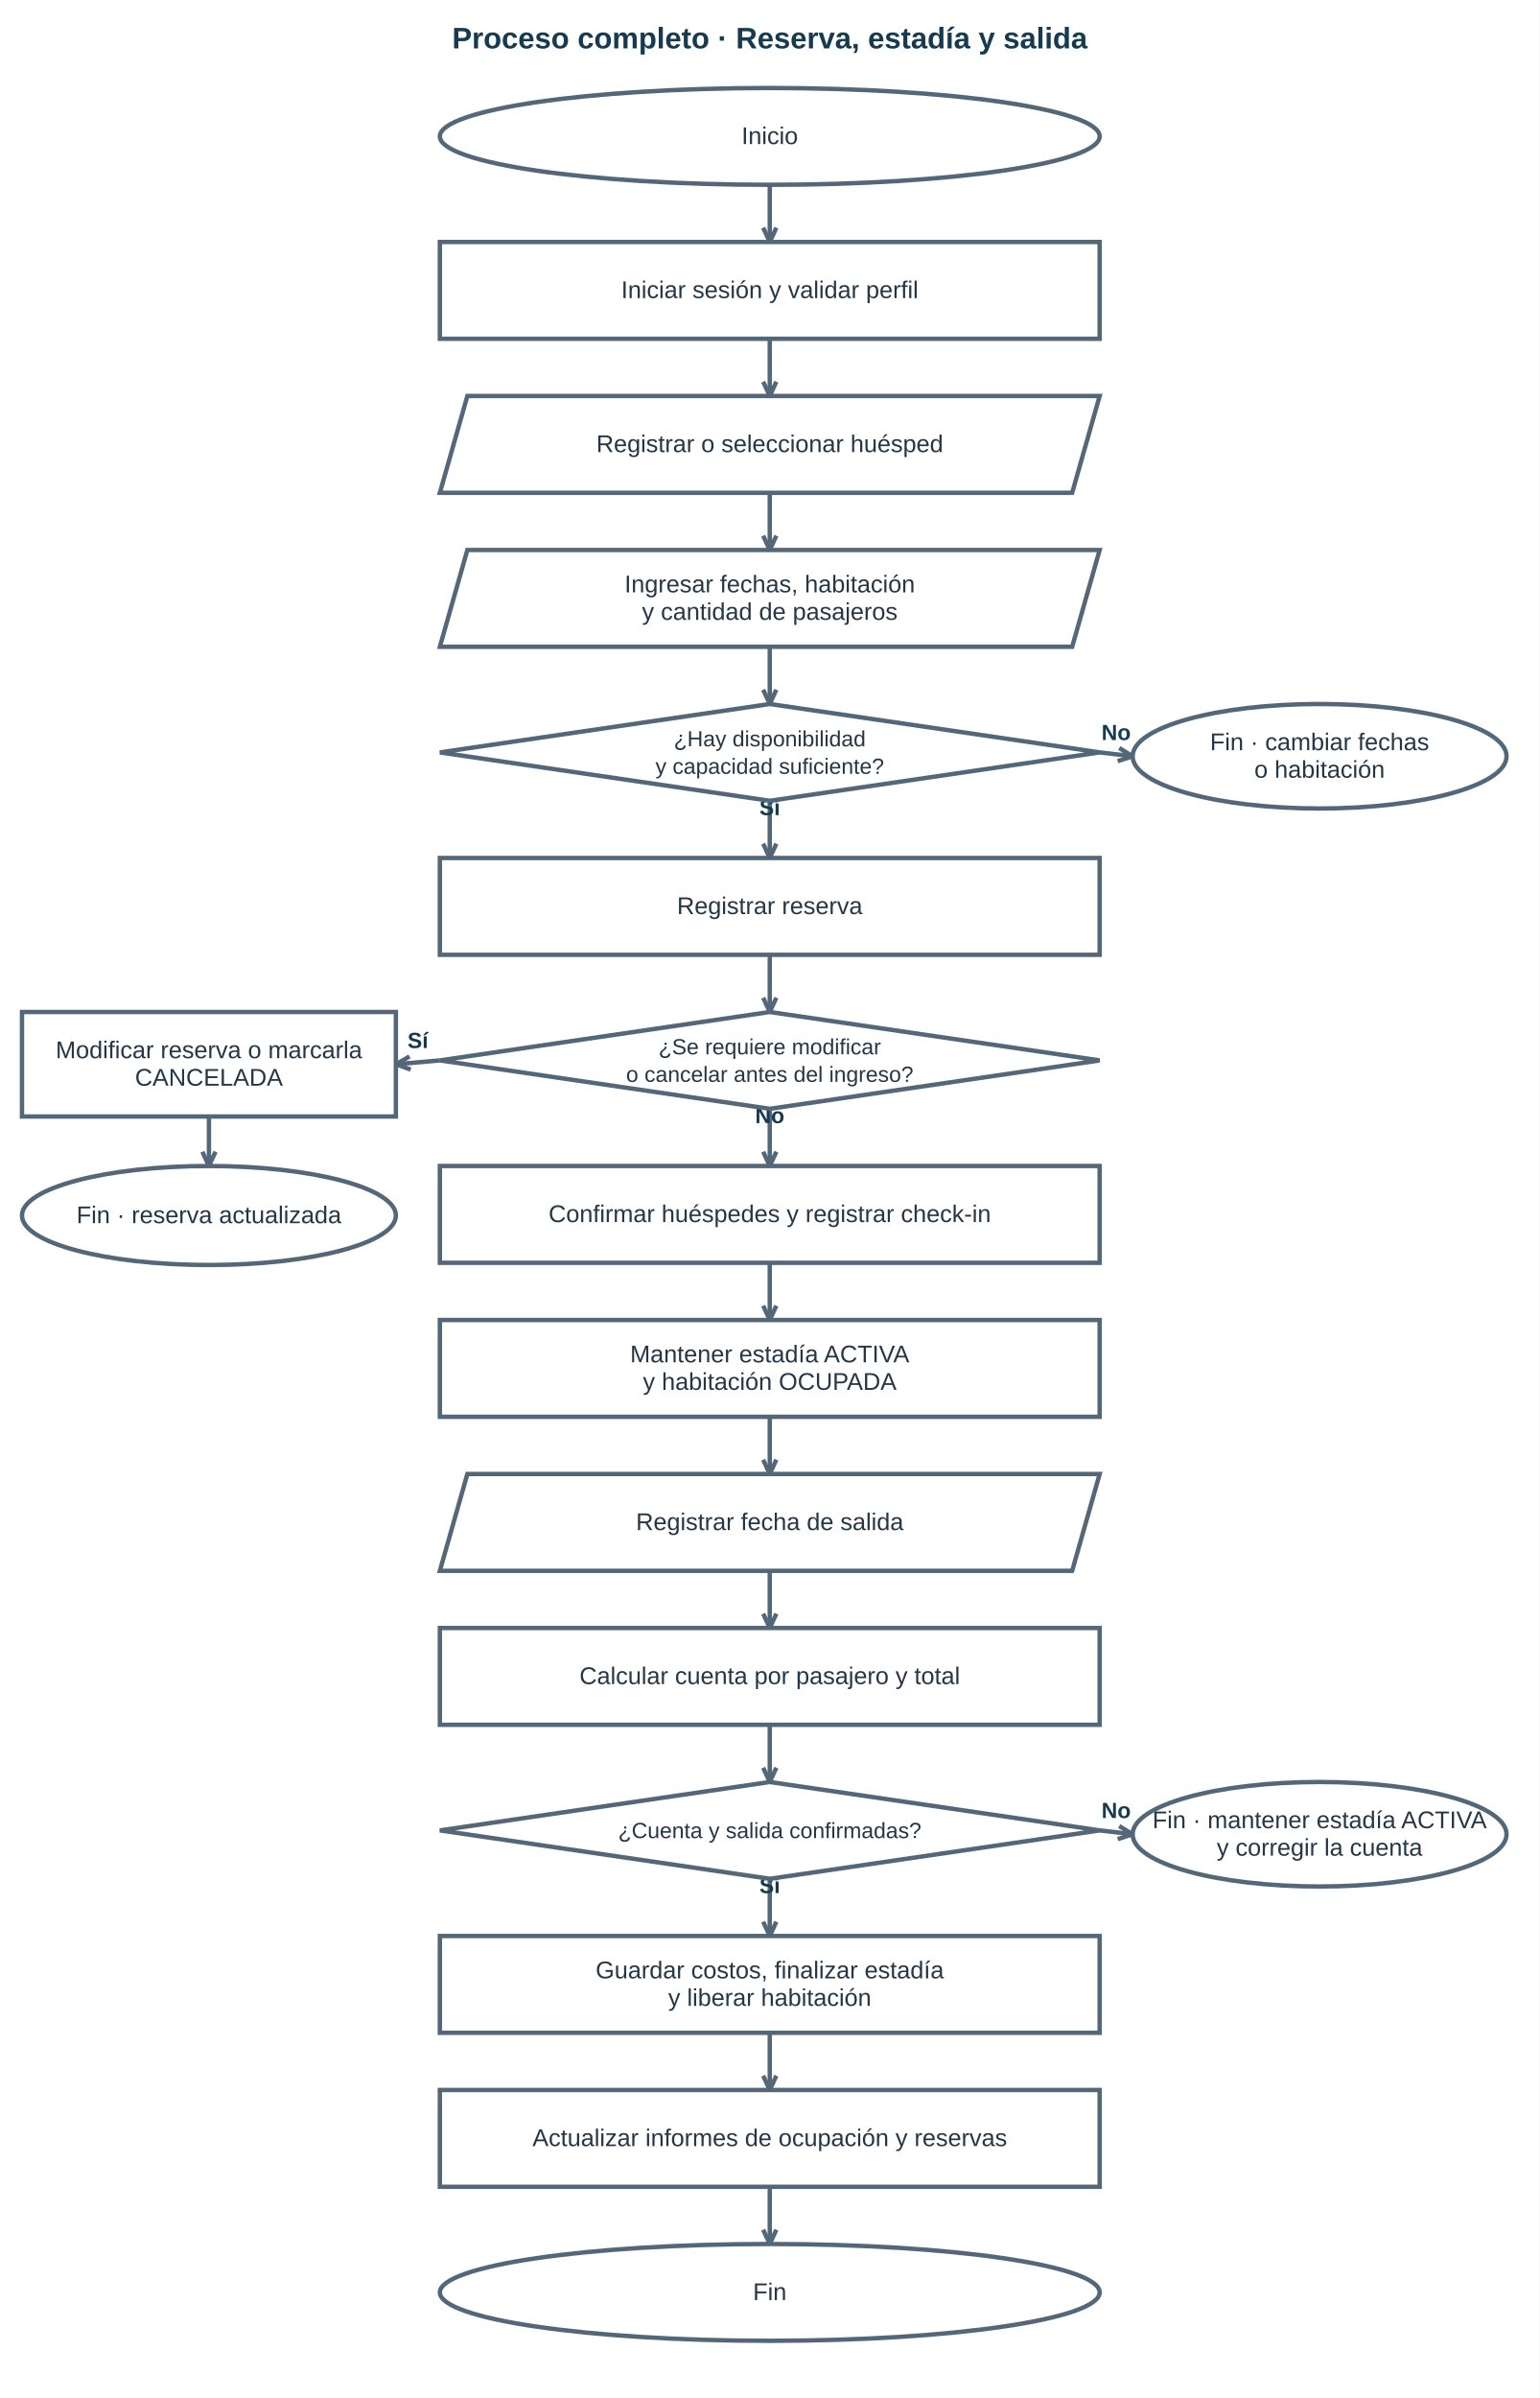
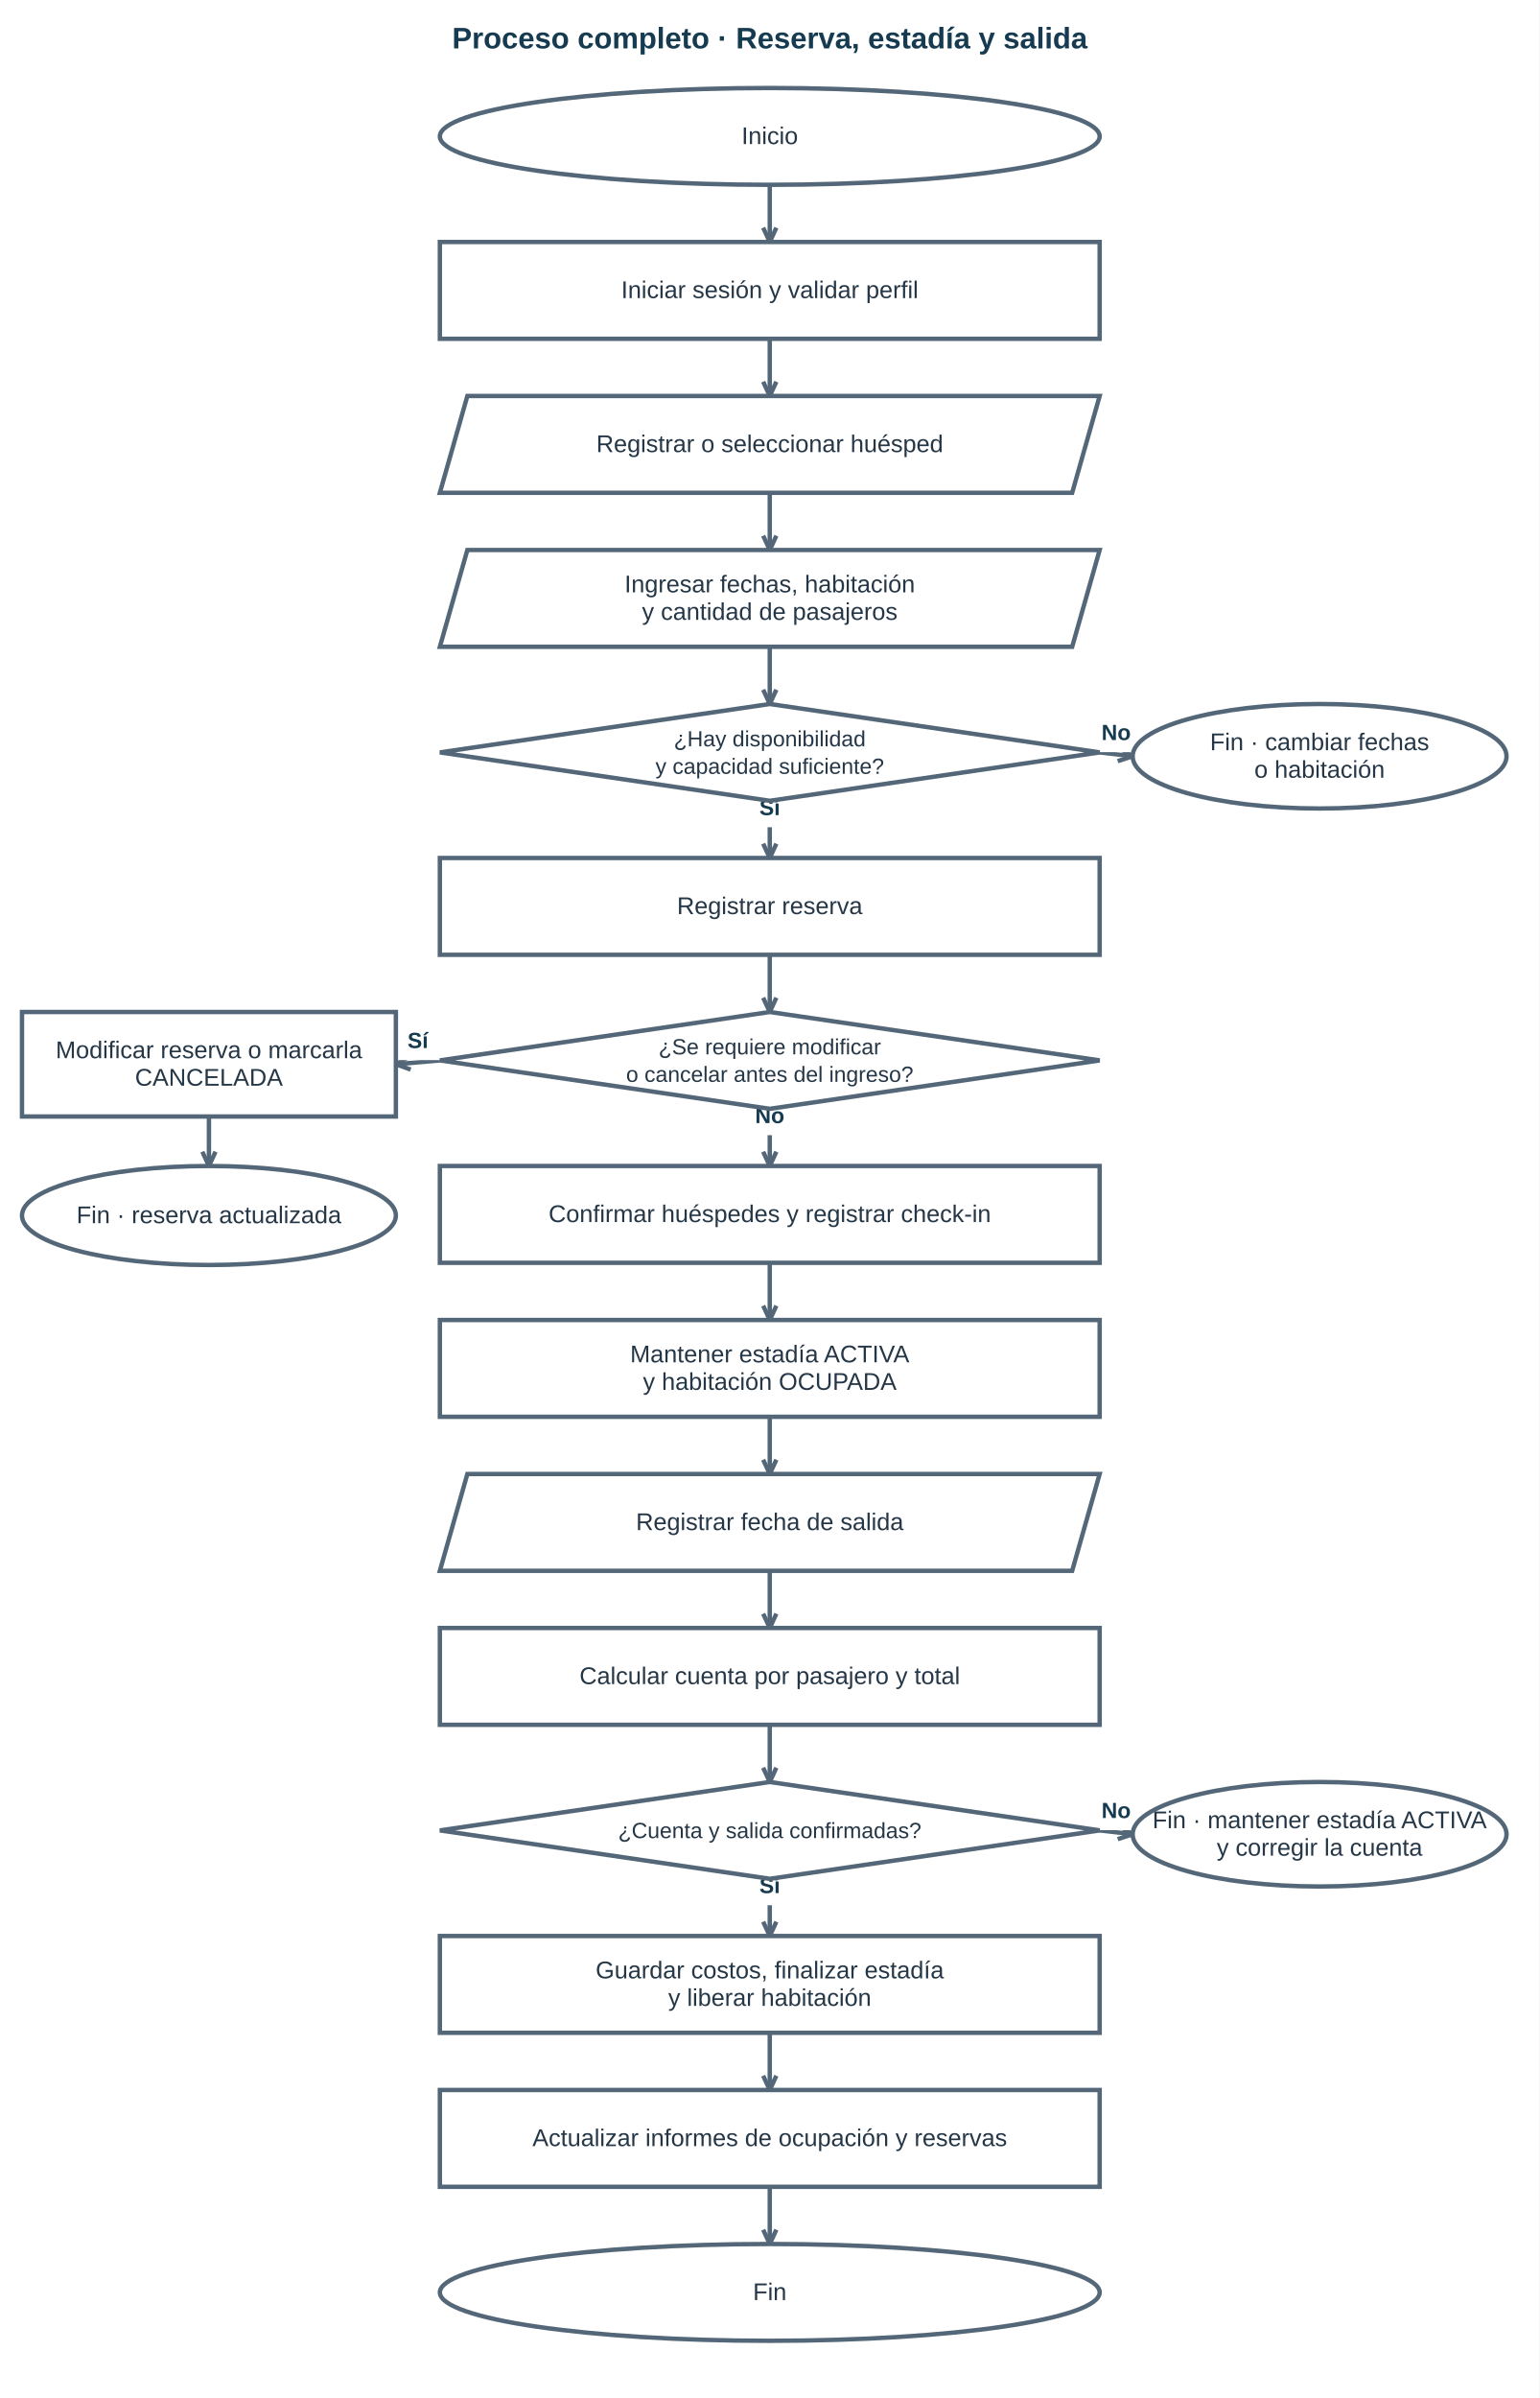
<svg xmlns="http://www.w3.org/2000/svg" width="1400" height="2180" viewBox="0 0 1400 2180">
  <rect width="100%" height="100%" fill="white" />
  <g font-family="Arial,sans-serif">
    <text x="700.0" y="44" font-size="27" text-anchor="middle" fill="#163b50" font-weight="bold">Proceso completo · Reserva, estadía y salida</text>
    <path d="M700.0,168 L700.0,220" fill="none" stroke="#546778" stroke-width="4" />
    <path d="M694.0,207.0 L700.0,220 L706.0,207.0" fill="none" stroke="#546778" stroke-width="4" />
    <path d="M700.0,308 L700.0,360" fill="none" stroke="#546778" stroke-width="4" />
    <path d="M694.0,347.0 L700.0,360 L706.0,347.0" fill="none" stroke="#546778" stroke-width="4" />
    <path d="M700.0,448 L700.0,500" fill="none" stroke="#546778" stroke-width="4" />
    <path d="M694.0,487.0 L700.0,500 L706.0,487.0" fill="none" stroke="#546778" stroke-width="4" />
    <path d="M700.0,588 L700.0,640" fill="none" stroke="#546778" stroke-width="4" />
    <path d="M694.0,627.0 L700.0,640 L706.0,627.0" fill="none" stroke="#546778" stroke-width="4" />
    <path d="M700.0,728 L700.0,780" fill="none" stroke="#546778" stroke-width="4" />
    <path d="M694.0,767.0 L700.0,780 L706.0,767.0" fill="none" stroke="#546778" stroke-width="4" />
+     <rect x="676.0" y="718.0" width="48" height="34" rx="5" fill="#ffffff" stroke="none" />
    <text x="700.0" y="741.0" font-size="20" text-anchor="middle" fill="#163b50" font-weight="bold">Sí</text>
    <path d="M700.0,868 L700.0,920" fill="none" stroke="#546778" stroke-width="4" />
    <path d="M694.0,907.0 L700.0,920 L706.0,907.0" fill="none" stroke="#546778" stroke-width="4" />
    <path d="M700.0,1008 L700.0,1060" fill="none" stroke="#546778" stroke-width="4" />
    <path d="M694.0,1047.0 L700.0,1060 L706.0,1047.0" fill="none" stroke="#546778" stroke-width="4" />
+     <rect x="676.0" y="998.0" width="48" height="34" rx="5" fill="#ffffff" stroke="none" />
    <text x="700.0" y="1021.0" font-size="20" text-anchor="middle" fill="#163b50" font-weight="bold">No</text>
    <path d="M700.0,1148 L700.0,1200" fill="none" stroke="#546778" stroke-width="4" />
    <path d="M694.0,1187.0 L700.0,1200 L706.0,1187.0" fill="none" stroke="#546778" stroke-width="4" />
    <path d="M700.0,1288 L700.0,1340" fill="none" stroke="#546778" stroke-width="4" />
    <path d="M694.0,1327.0 L700.0,1340 L706.0,1327.0" fill="none" stroke="#546778" stroke-width="4" />
    <path d="M700.0,1428 L700.0,1480" fill="none" stroke="#546778" stroke-width="4" />
    <path d="M694.0,1467.0 L700.0,1480 L706.0,1467.0" fill="none" stroke="#546778" stroke-width="4" />
    <path d="M700.0,1568 L700.0,1620" fill="none" stroke="#546778" stroke-width="4" />
    <path d="M694.0,1607.0 L700.0,1620 L706.0,1607.0" fill="none" stroke="#546778" stroke-width="4" />
    <path d="M700.0,1708 L700.0,1760" fill="none" stroke="#546778" stroke-width="4" />
    <path d="M694.0,1747.0 L700.0,1760 L706.0,1747.0" fill="none" stroke="#546778" stroke-width="4" />
+     <rect x="676.0" y="1698.0" width="48" height="34" rx="5" fill="#ffffff" stroke="none" />
    <text x="700.0" y="1721.0" font-size="20" text-anchor="middle" fill="#163b50" font-weight="bold">Sí</text>
    <path d="M700.0,1848 L700.0,1900" fill="none" stroke="#546778" stroke-width="4" />
    <path d="M694.0,1887.0 L700.0,1900 L706.0,1887.0" fill="none" stroke="#546778" stroke-width="4" />
    <path d="M700.0,1988 L700.0,2040" fill="none" stroke="#546778" stroke-width="4" />
    <path d="M694.0,2027.0 L700.0,2040 L706.0,2027.0" fill="none" stroke="#546778" stroke-width="4" />
    <path d="M1000,684.0 L1030,687.5" fill="none" stroke="#546778" stroke-width="4" />
    <path d="M1016.392,691.953 L1030,687.5 L1017.783,680.034" fill="none" stroke="#546778" stroke-width="4" />
+     <rect x="991.0" y="649.75" width="48" height="34" rx="5" fill="#ffffff" stroke="none" />
    <text x="1015.0" y="672.75" font-size="20" text-anchor="middle" fill="#163b50" font-weight="bold">No</text>
    <path d="M400,964.0 L360,967.5" fill="none" stroke="#546778" stroke-width="4" />
    <path d="M372.428,960.39 L360,967.5 L373.474,972.344" fill="none" stroke="#546778" stroke-width="4" />
+     <rect x="356.0" y="929.75" width="48" height="34" rx="5" fill="#ffffff" stroke="none" />
    <text x="380.0" y="952.75" font-size="20" text-anchor="middle" fill="#163b50" font-weight="bold">Sí</text>
    <path d="M190.0,1015 L190.0,1060" fill="none" stroke="#546778" stroke-width="4" />
    <path d="M184.0,1047.0 L190.0,1060 L196.0,1047.0" fill="none" stroke="#546778" stroke-width="4" />
    <path d="M1000,1664.0 L1030,1667.5" fill="none" stroke="#546778" stroke-width="4" />
    <path d="M1016.392,1671.953 L1030,1667.5 L1017.783,1660.034" fill="none" stroke="#546778" stroke-width="4" />
+     <rect x="991.0" y="1629.75" width="48" height="34" rx="5" fill="#ffffff" stroke="none" />
    <text x="1015.0" y="1652.75" font-size="20" text-anchor="middle" fill="#163b50" font-weight="bold">No</text>
    <ellipse cx="700.0" cy="124.0" rx="300.0" ry="44.0" fill="#ffffff" stroke="#546778" stroke-width="4" />
    <text x="700.0" y="131.0" font-size="22" text-anchor="middle" fill="#253747" font-weight="normal">Inicio</text>
    <path d="M400,220 L1000,220 L1000,308 L400,308 Z" fill="#ffffff" stroke="#546778" stroke-width="4" />
    <text x="700.0" y="271.0" font-size="22" text-anchor="middle" fill="#253747" font-weight="normal">Iniciar sesión y validar perfil</text>
    <path d="M425,360 L1000,360 L975,448 L400,448 Z" fill="#ffffff" stroke="#546778" stroke-width="4" />
    <text x="700.0" y="411.0" font-size="22" text-anchor="middle" fill="#253747" font-weight="normal">Registrar o seleccionar huésped</text>
    <path d="M425,500 L1000,500 L975,588 L400,588 Z" fill="#ffffff" stroke="#546778" stroke-width="4" />
    <text x="700.0" y="538.5" font-size="22" text-anchor="middle" fill="#253747" font-weight="normal">Ingresar fechas, habitación</text>
    <text x="700.0" y="563.5" font-size="22" text-anchor="middle" fill="#253747" font-weight="normal">y cantidad de pasajeros</text>
    <path d="M700.0,640 L1000,684.0 L700.0,728 L400,684.0 Z" fill="#ffffff" stroke="#546778" stroke-width="4" />
    <text x="700.0" y="678.5" font-size="20" text-anchor="middle" fill="#253747" font-weight="normal">¿Hay disponibilidad</text>
    <text x="700.0" y="703.5" font-size="20" text-anchor="middle" fill="#253747" font-weight="normal">y capacidad suficiente?</text>
    <path d="M400,780 L1000,780 L1000,868 L400,868 Z" fill="#ffffff" stroke="#546778" stroke-width="4" />
    <text x="700.0" y="831.0" font-size="22" text-anchor="middle" fill="#253747" font-weight="normal">Registrar reserva</text>
    <path d="M700.0,920 L1000,964.0 L700.0,1008 L400,964.0 Z" fill="#ffffff" stroke="#546778" stroke-width="4" />
    <text x="700.0" y="958.5" font-size="20" text-anchor="middle" fill="#253747" font-weight="normal">¿Se requiere modificar</text>
    <text x="700.0" y="983.5" font-size="20" text-anchor="middle" fill="#253747" font-weight="normal">o cancelar antes del ingreso?</text>
    <path d="M400,1060 L1000,1060 L1000,1148 L400,1148 Z" fill="#ffffff" stroke="#546778" stroke-width="4" />
    <text x="700.0" y="1111.0" font-size="22" text-anchor="middle" fill="#253747" font-weight="normal">Confirmar huéspedes y registrar check-in</text>
    <path d="M400,1200 L1000,1200 L1000,1288 L400,1288 Z" fill="#ffffff" stroke="#546778" stroke-width="4" />
    <text x="700.0" y="1238.5" font-size="22" text-anchor="middle" fill="#253747" font-weight="normal">Mantener estadía ACTIVA</text>
    <text x="700.0" y="1263.5" font-size="22" text-anchor="middle" fill="#253747" font-weight="normal">y habitación OCUPADA</text>
    <path d="M425,1340 L1000,1340 L975,1428 L400,1428 Z" fill="#ffffff" stroke="#546778" stroke-width="4" />
    <text x="700.0" y="1391.0" font-size="22" text-anchor="middle" fill="#253747" font-weight="normal">Registrar fecha de salida</text>
    <path d="M400,1480 L1000,1480 L1000,1568 L400,1568 Z" fill="#ffffff" stroke="#546778" stroke-width="4" />
    <text x="700.0" y="1531.0" font-size="22" text-anchor="middle" fill="#253747" font-weight="normal">Calcular cuenta por pasajero y total</text>
    <path d="M700.0,1620 L1000,1664.0 L700.0,1708 L400,1664.0 Z" fill="#ffffff" stroke="#546778" stroke-width="4" />
    <text x="700.0" y="1671.0" font-size="20" text-anchor="middle" fill="#253747" font-weight="normal">¿Cuenta y salida confirmadas?</text>
    <path d="M400,1760 L1000,1760 L1000,1848 L400,1848 Z" fill="#ffffff" stroke="#546778" stroke-width="4" />
    <text x="700.0" y="1798.5" font-size="22" text-anchor="middle" fill="#253747" font-weight="normal">Guardar costos, finalizar estadía</text>
    <text x="700.0" y="1823.5" font-size="22" text-anchor="middle" fill="#253747" font-weight="normal">y liberar habitación</text>
    <path d="M400,1900 L1000,1900 L1000,1988 L400,1988 Z" fill="#ffffff" stroke="#546778" stroke-width="4" />
    <text x="700.0" y="1951.0" font-size="22" text-anchor="middle" fill="#253747" font-weight="normal">Actualizar informes de ocupación y reservas</text>
    <ellipse cx="700.0" cy="2084.0" rx="300.0" ry="44.0" fill="#ffffff" stroke="#546778" stroke-width="4" />
    <text x="700.0" y="2091.0" font-size="22" text-anchor="middle" fill="#253747" font-weight="normal">Fin</text>
    <ellipse cx="1200.0" cy="687.5" rx="170.0" ry="47.5" fill="#ffffff" stroke="#546778" stroke-width="4" />
    <text x="1200.0" y="682.0" font-size="22" text-anchor="middle" fill="#253747" font-weight="normal">Fin · cambiar fechas</text>
    <text x="1200.0" y="707.0" font-size="22" text-anchor="middle" fill="#253747" font-weight="normal">o habitación</text>
    <path d="M20,920 L360,920 L360,1015 L20,1015 Z" fill="#ffffff" stroke="#546778" stroke-width="4" />
    <text x="190.0" y="962.0" font-size="22" text-anchor="middle" fill="#253747" font-weight="normal">Modificar reserva o marcarla</text>
    <text x="190.0" y="987.0" font-size="22" text-anchor="middle" fill="#253747" font-weight="normal">CANCELADA</text>
    <ellipse cx="190.0" cy="1105.0" rx="170.0" ry="45.0" fill="#ffffff" stroke="#546778" stroke-width="4" />
    <text x="190.0" y="1112.0" font-size="22" text-anchor="middle" fill="#253747" font-weight="normal">Fin · reserva actualizada</text>
    <ellipse cx="1200.0" cy="1667.5" rx="170.0" ry="47.5" fill="#ffffff" stroke="#546778" stroke-width="4" />
    <text x="1200.0" y="1662.0" font-size="22" text-anchor="middle" fill="#253747" font-weight="normal">Fin · mantener estadía ACTIVA</text>
    <text x="1200.0" y="1687.0" font-size="22" text-anchor="middle" fill="#253747" font-weight="normal">y corregir la cuenta</text>
  </g>
</svg>
